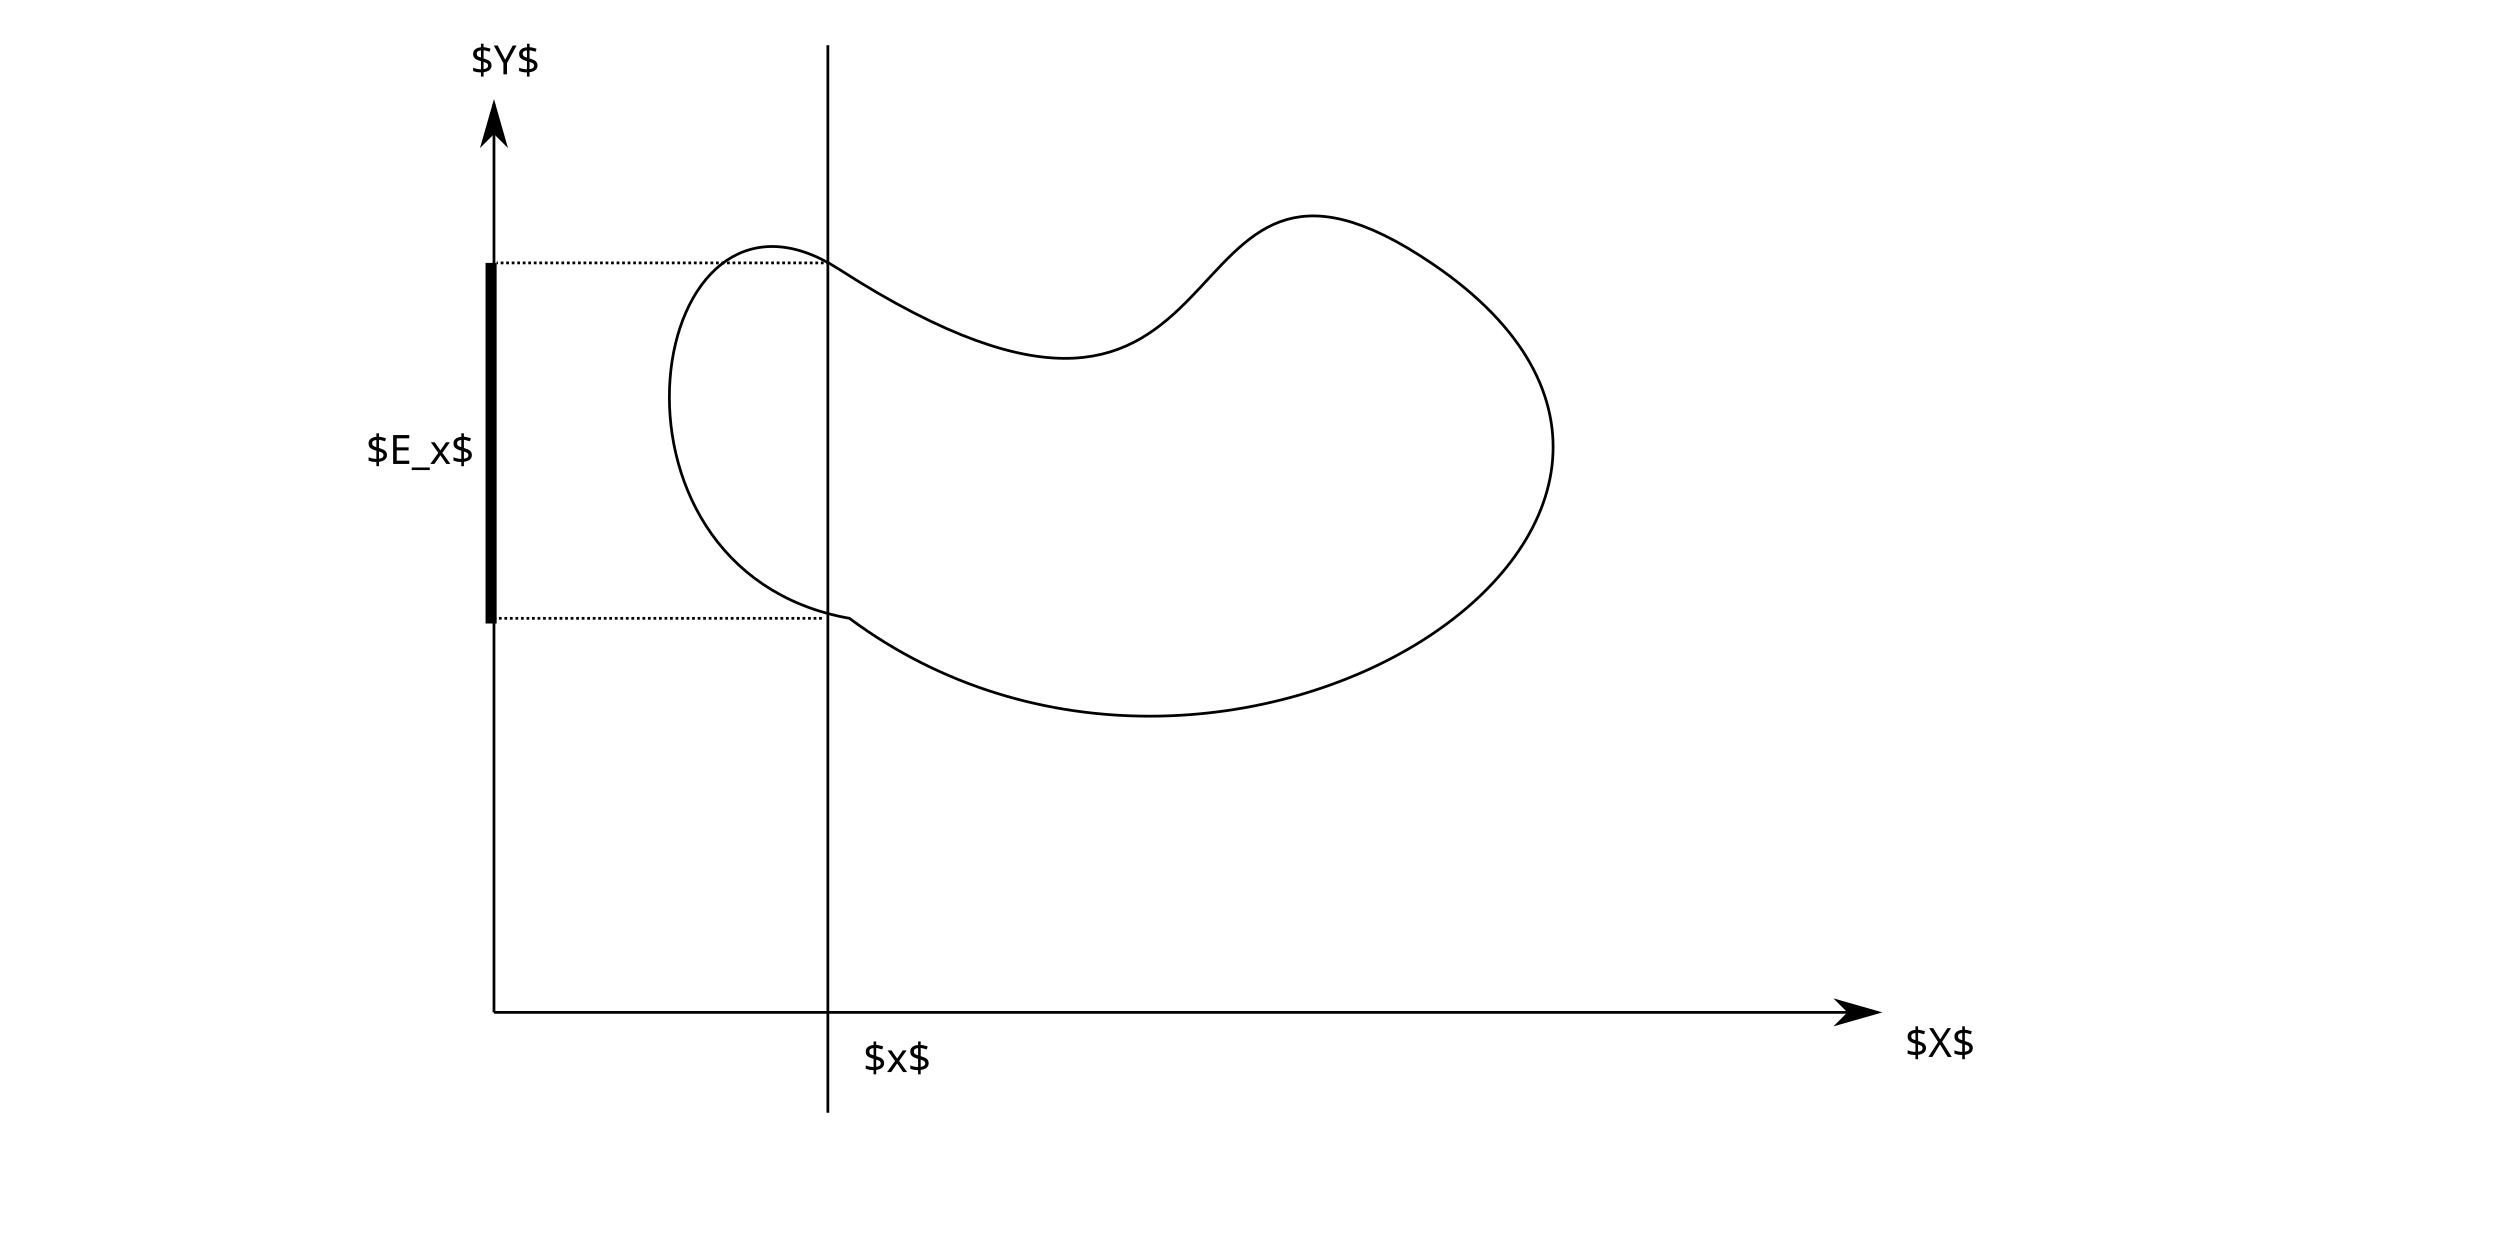
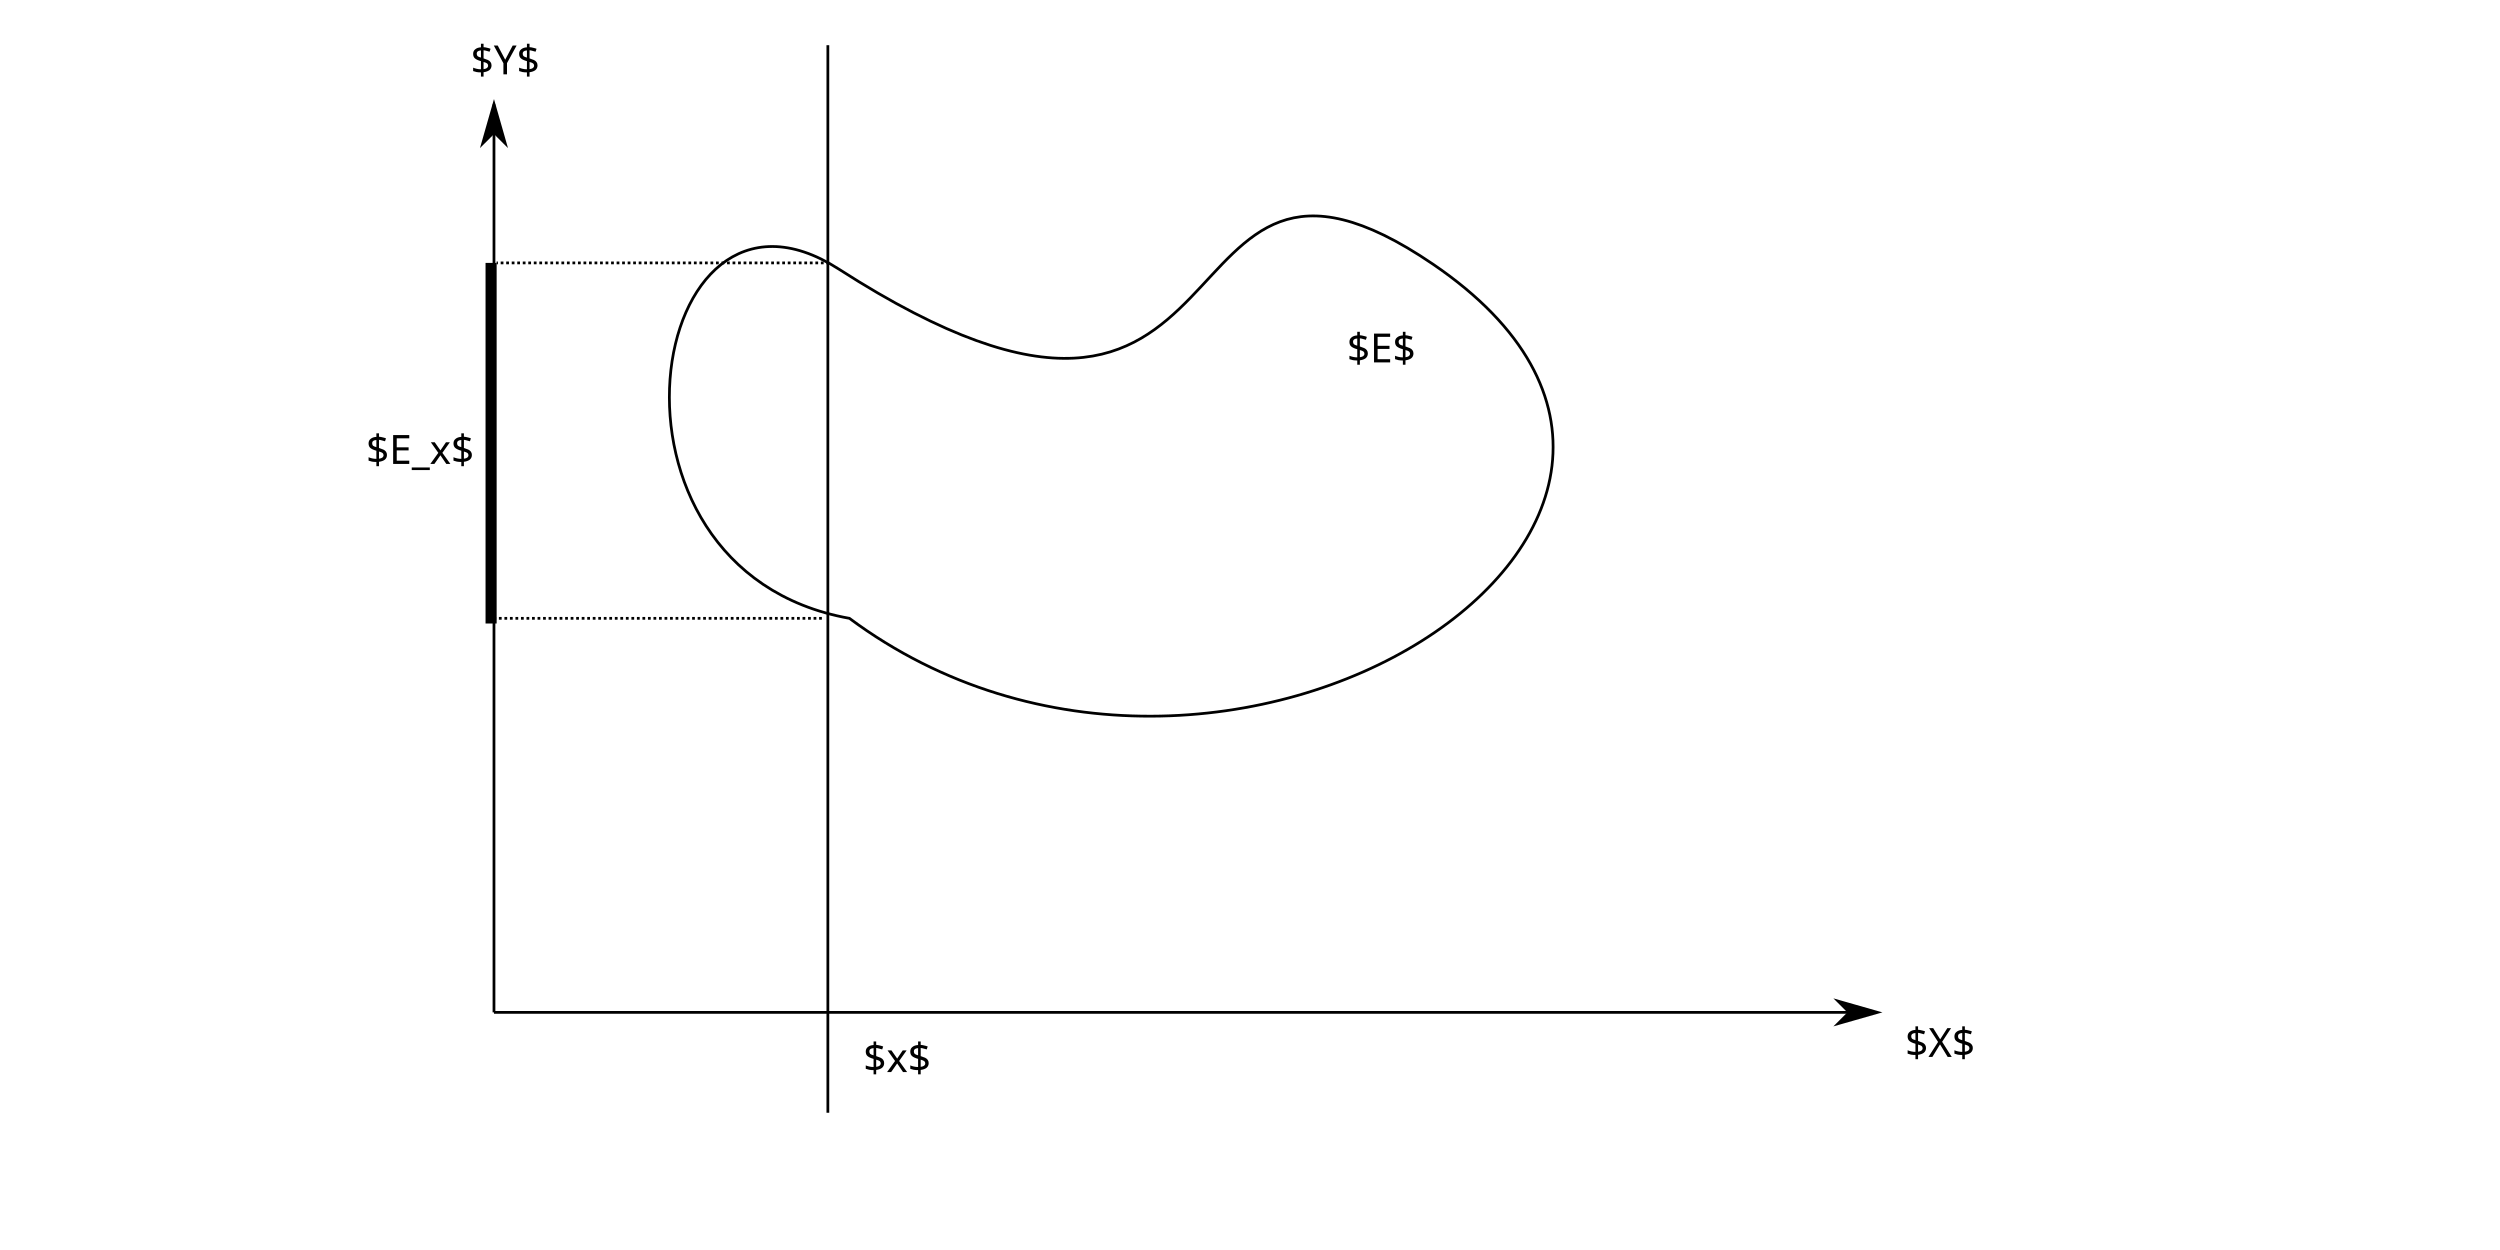
<svg xmlns="http://www.w3.org/2000/svg" width="240mm" height="120mm" viewBox="0 0 240 120" version="1.1" id="svg8">
  <defs id="defs2">
    <marker style="overflow:visible;" id="marker9253" refX="0.0" refY="0.0" orient="auto">
      <path transform="scale(0.8) rotate(180) translate(12.5,0)" style="fill-rule:evenodd;fill:context-stroke;stroke:context-stroke;stroke-width:1.0pt;" d="M 0.0,0.0 L 5.0,-5.0 L -12.5,0.0 L 5.0,5.0 L 0.0,0.0 z " id="path9251" />
    </marker>
    <marker style="overflow:visible;" id="Arrow1Lend" refX="0.0" refY="0.0" orient="auto">
      <path transform="scale(0.8) rotate(180) translate(12.5,0)" style="fill-rule:evenodd;fill:context-stroke;stroke:context-stroke;stroke-width:1.0pt;" d="M 0.0,0.0 L 5.0,-5.0 L -12.5,0.0 L 5.0,5.0 L 0.0,0.0 z " id="path8978" />
    </marker>
    <marker style="overflow:visible" id="Arrow1Lstart" refX="0.0" refY="0.0" orient="auto">
      <path transform="scale(0.8) translate(12.5,0)" style="fill-rule:evenodd;fill:context-stroke;stroke:context-stroke;stroke-width:1.0pt" d="M 0.0,0.0 L 5.0,-5.0 L -12.5,0.0 L 5.0,5.0 L 0.0,0.0 z " id="path8975" />
    </marker>
  </defs>
  <g id="layer1" transform="translate(0,-177)">
    <path style="fill:none;stroke:#000000;stroke-width:0.265;stroke-linecap:butt;stroke-linejoin:miter;stroke-opacity:1;stroke-miterlimit:4;stroke-dasharray:none;marker-end:url(#Arrow1Lend)" d="M 47.422,274.188 H 180.2" id="path856" />
    <path style="fill:none;stroke:#000000;stroke-width:0.265px;stroke-linecap:butt;stroke-linejoin:miter;stroke-opacity:1;marker-end:url(#marker9253)" d="M 47.422,274.188 V 187.023" id="path858" />
    <path style="fill:none;stroke:#000000;stroke-width:0.265px;stroke-linecap:butt;stroke-linejoin:miter;stroke-opacity:1" d="m 81.544,236.36 c -26.083,-4.665 -19.494,-45.414 -1.027,-33.533 41.5,26.7 29.54,-19.201 57.057,-0.461 35.827,24.399 -20.071,60.717 -56.029,33.994 z" id="path860" />
    <text xml:space="preserve" style="font-size:3.881px;line-height:1.25;font-family:sans-serif;-inkscape-font-specification:'sans-serif, Normal';stroke-width:0.265" x="182.898" y="278.465" id="text2404">
      <tspan id="tspan2402" style="stroke-width:0.265" x="182.898" y="278.465">$X$</tspan>
    </text>
    <text xml:space="preserve" style="font-size:3.881px;line-height:1.25;font-family:sans-serif;-inkscape-font-specification:'sans-serif, Normal';stroke-width:0.265" x="45.189" y="184.135" id="text12519">
      <tspan id="tspan12517" style="stroke-width:0.265" x="45.189" y="184.135">$Y$</tspan>
    </text>
    <path style="fill:none;stroke:#000000;stroke-width:0.265px;stroke-linecap:butt;stroke-linejoin:miter;stroke-opacity:1" d="M 79.475,181.339 V 283.824" id="path20890" />
    <text xml:space="preserve" style="font-size:3.881px;line-height:1.25;font-family:sans-serif;-inkscape-font-specification:'sans-serif, Normal';stroke-width:0.265" x="82.879" y="279.919" id="text22434">
      <tspan id="tspan22432" style="stroke-width:0.265" x="82.879" y="279.919">$x$</tspan>
    </text>
    <path style="fill:none;stroke:#000000;stroke-width:0.265;stroke-linecap:butt;stroke-linejoin:miter;stroke-opacity:1;stroke-miterlimit:4;stroke-dasharray:0.265,0.265;stroke-dashoffset:0" d="M 79.6,202.239 H 47.674" id="path26135" />
    <path style="fill:none;stroke:#000000;stroke-width:0.265;stroke-linecap:butt;stroke-linejoin:miter;stroke-miterlimit:4;stroke-dasharray:0.265, 0.265;stroke-dashoffset:0;stroke-opacity:1" d="M 78.899,236.36 H 46.973" id="path26135-3" />
    <path style="fill:none;stroke:#000000;stroke-width:1.065;stroke-linecap:butt;stroke-linejoin:miter;stroke-miterlimit:4;stroke-dasharray:none;stroke-opacity:1" d="m 47.145,202.239 v 34.618" id="path26830" />
    <text xml:space="preserve" style="font-size:3.881px;line-height:1.25;font-family:sans-serif;-inkscape-font-specification:'sans-serif, Normal';stroke-width:0.265" x="35.147" y="221.534" id="text28058">
      <tspan id="tspan28056" style="stroke-width:0.265" x="35.147" y="221.534">$E_x$</tspan>
    </text>
+     <text xml:space="preserve" style="font-size:3.881px;line-height:1.25;font-family:sans-serif;-inkscape-font-specification:'sans-serif, Normal';stroke-width:0.265" x="129.313" y="211.793" id="text3460">
+       <tspan id="tspan3458" style="stroke-width:0.265" x="129.313" y="211.793">$E$</tspan>
+     </text>
  </g>
</svg>
